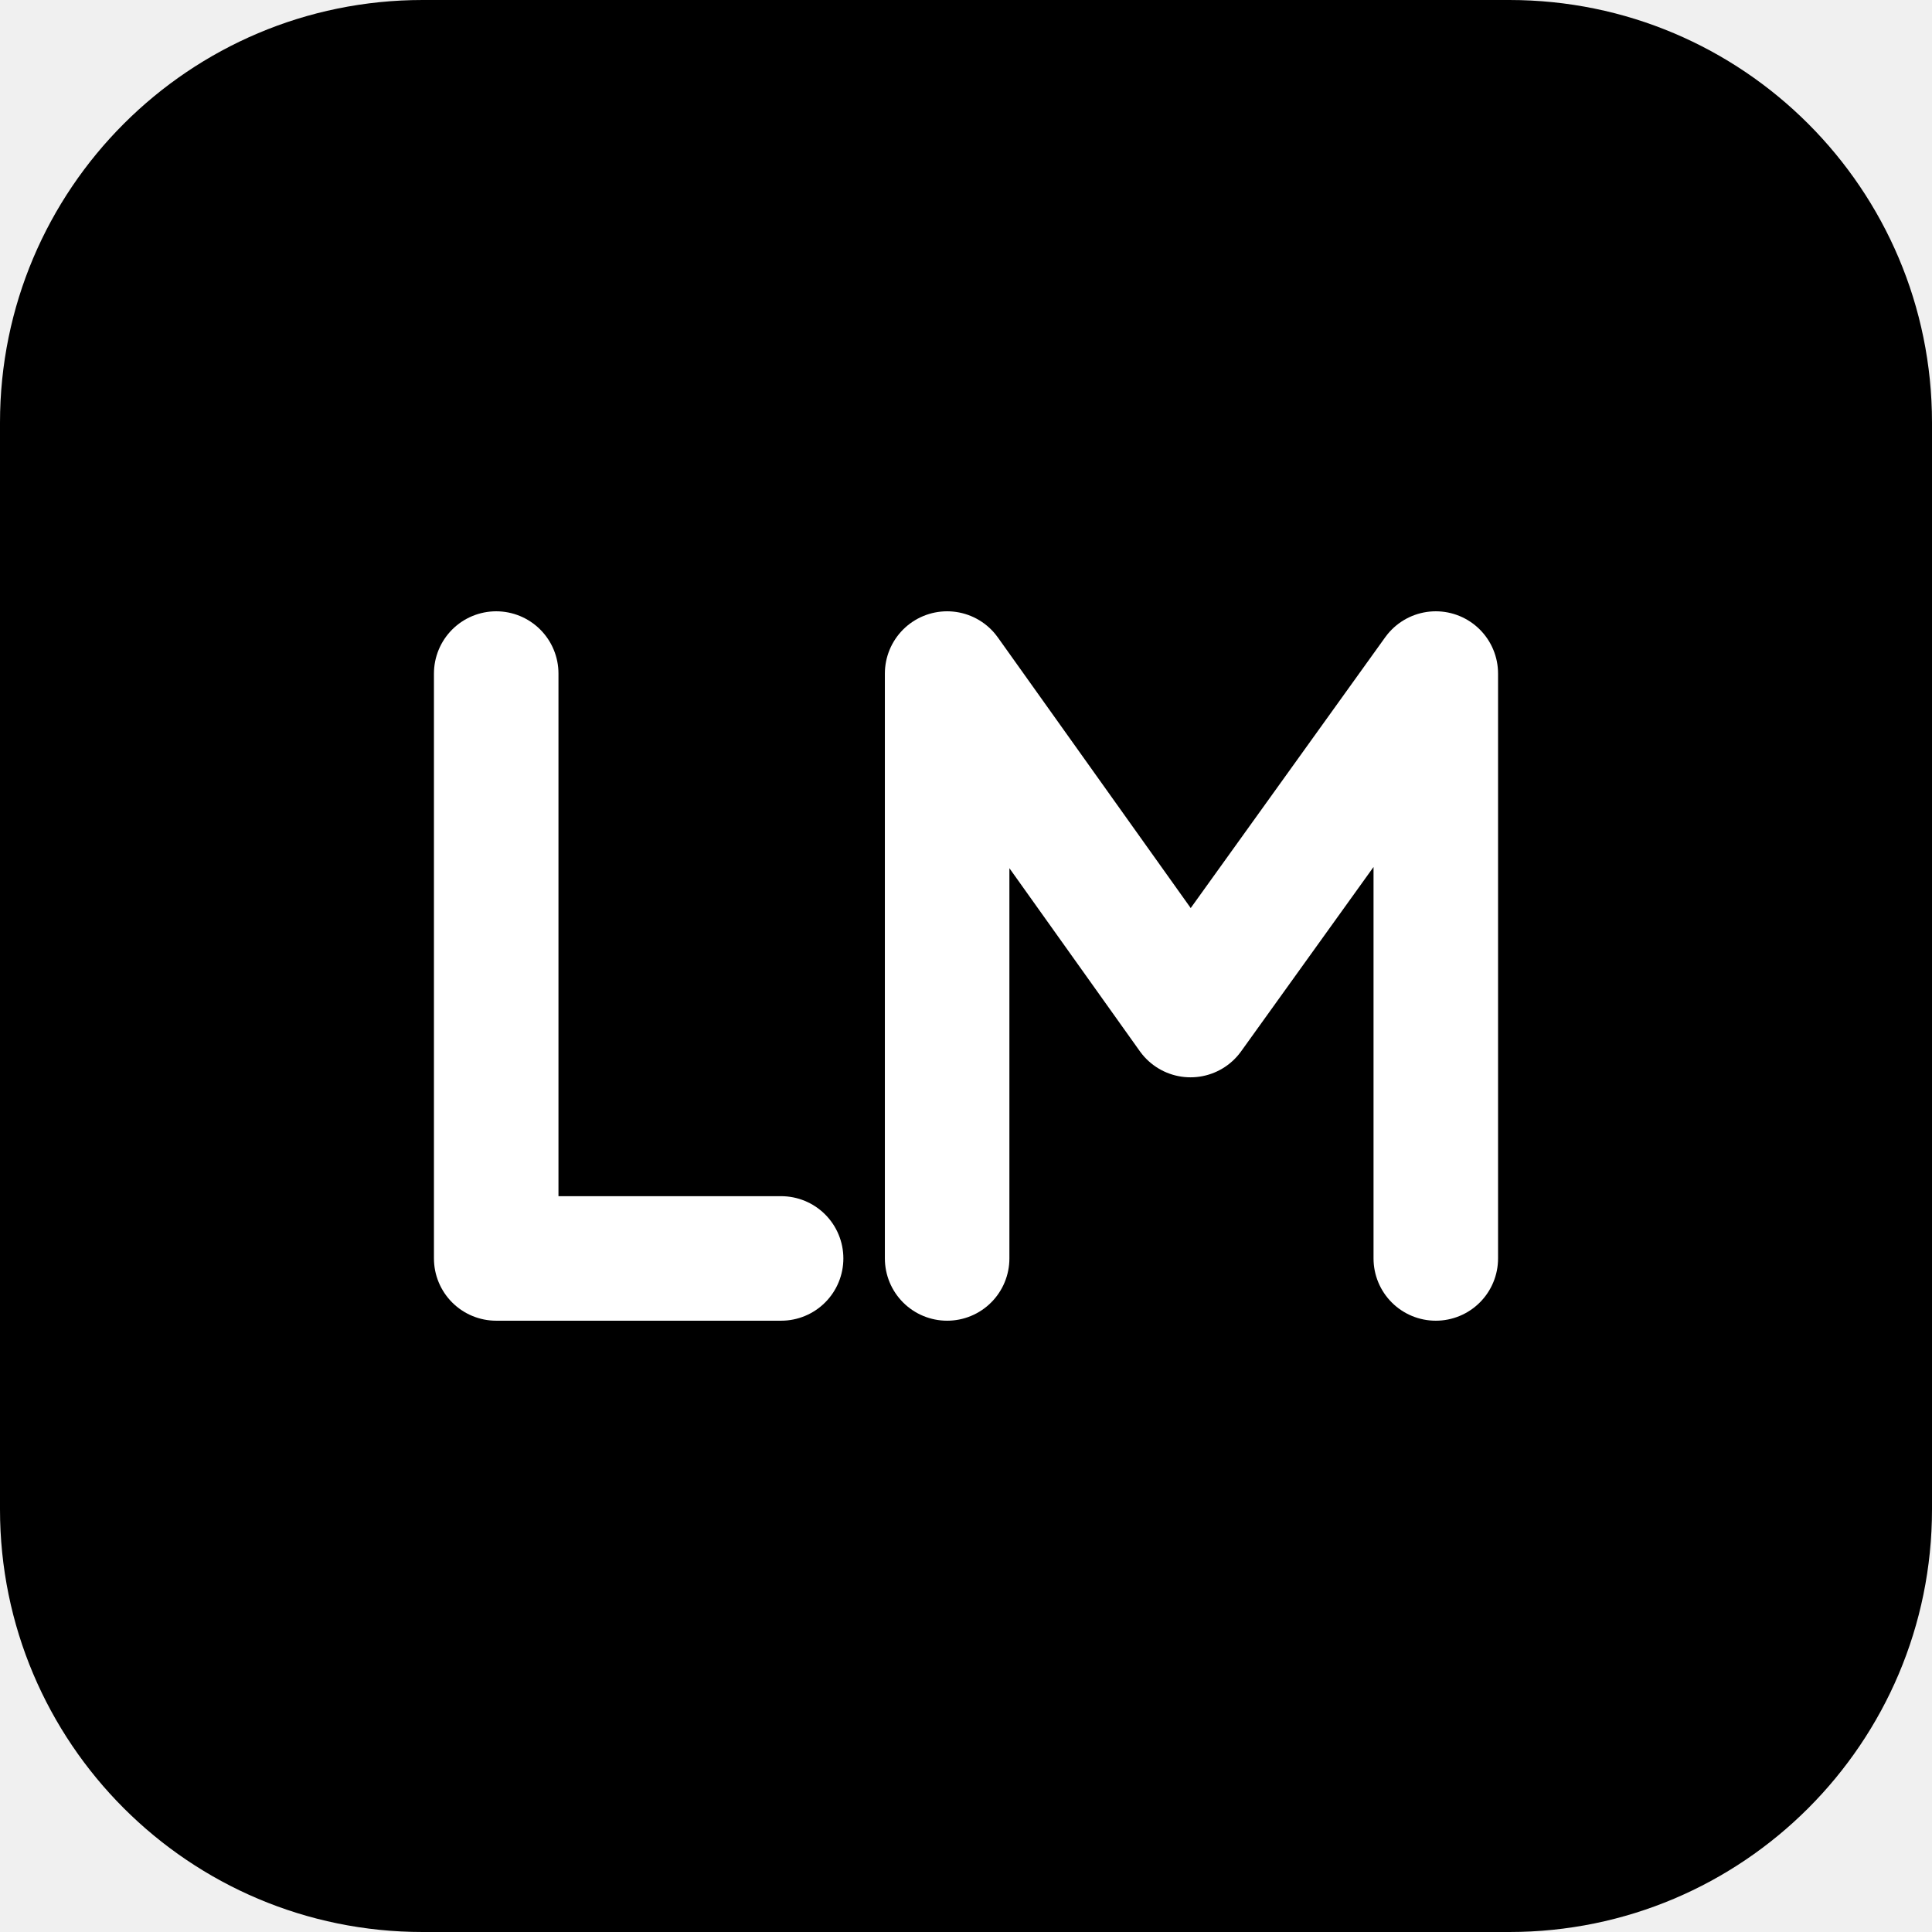
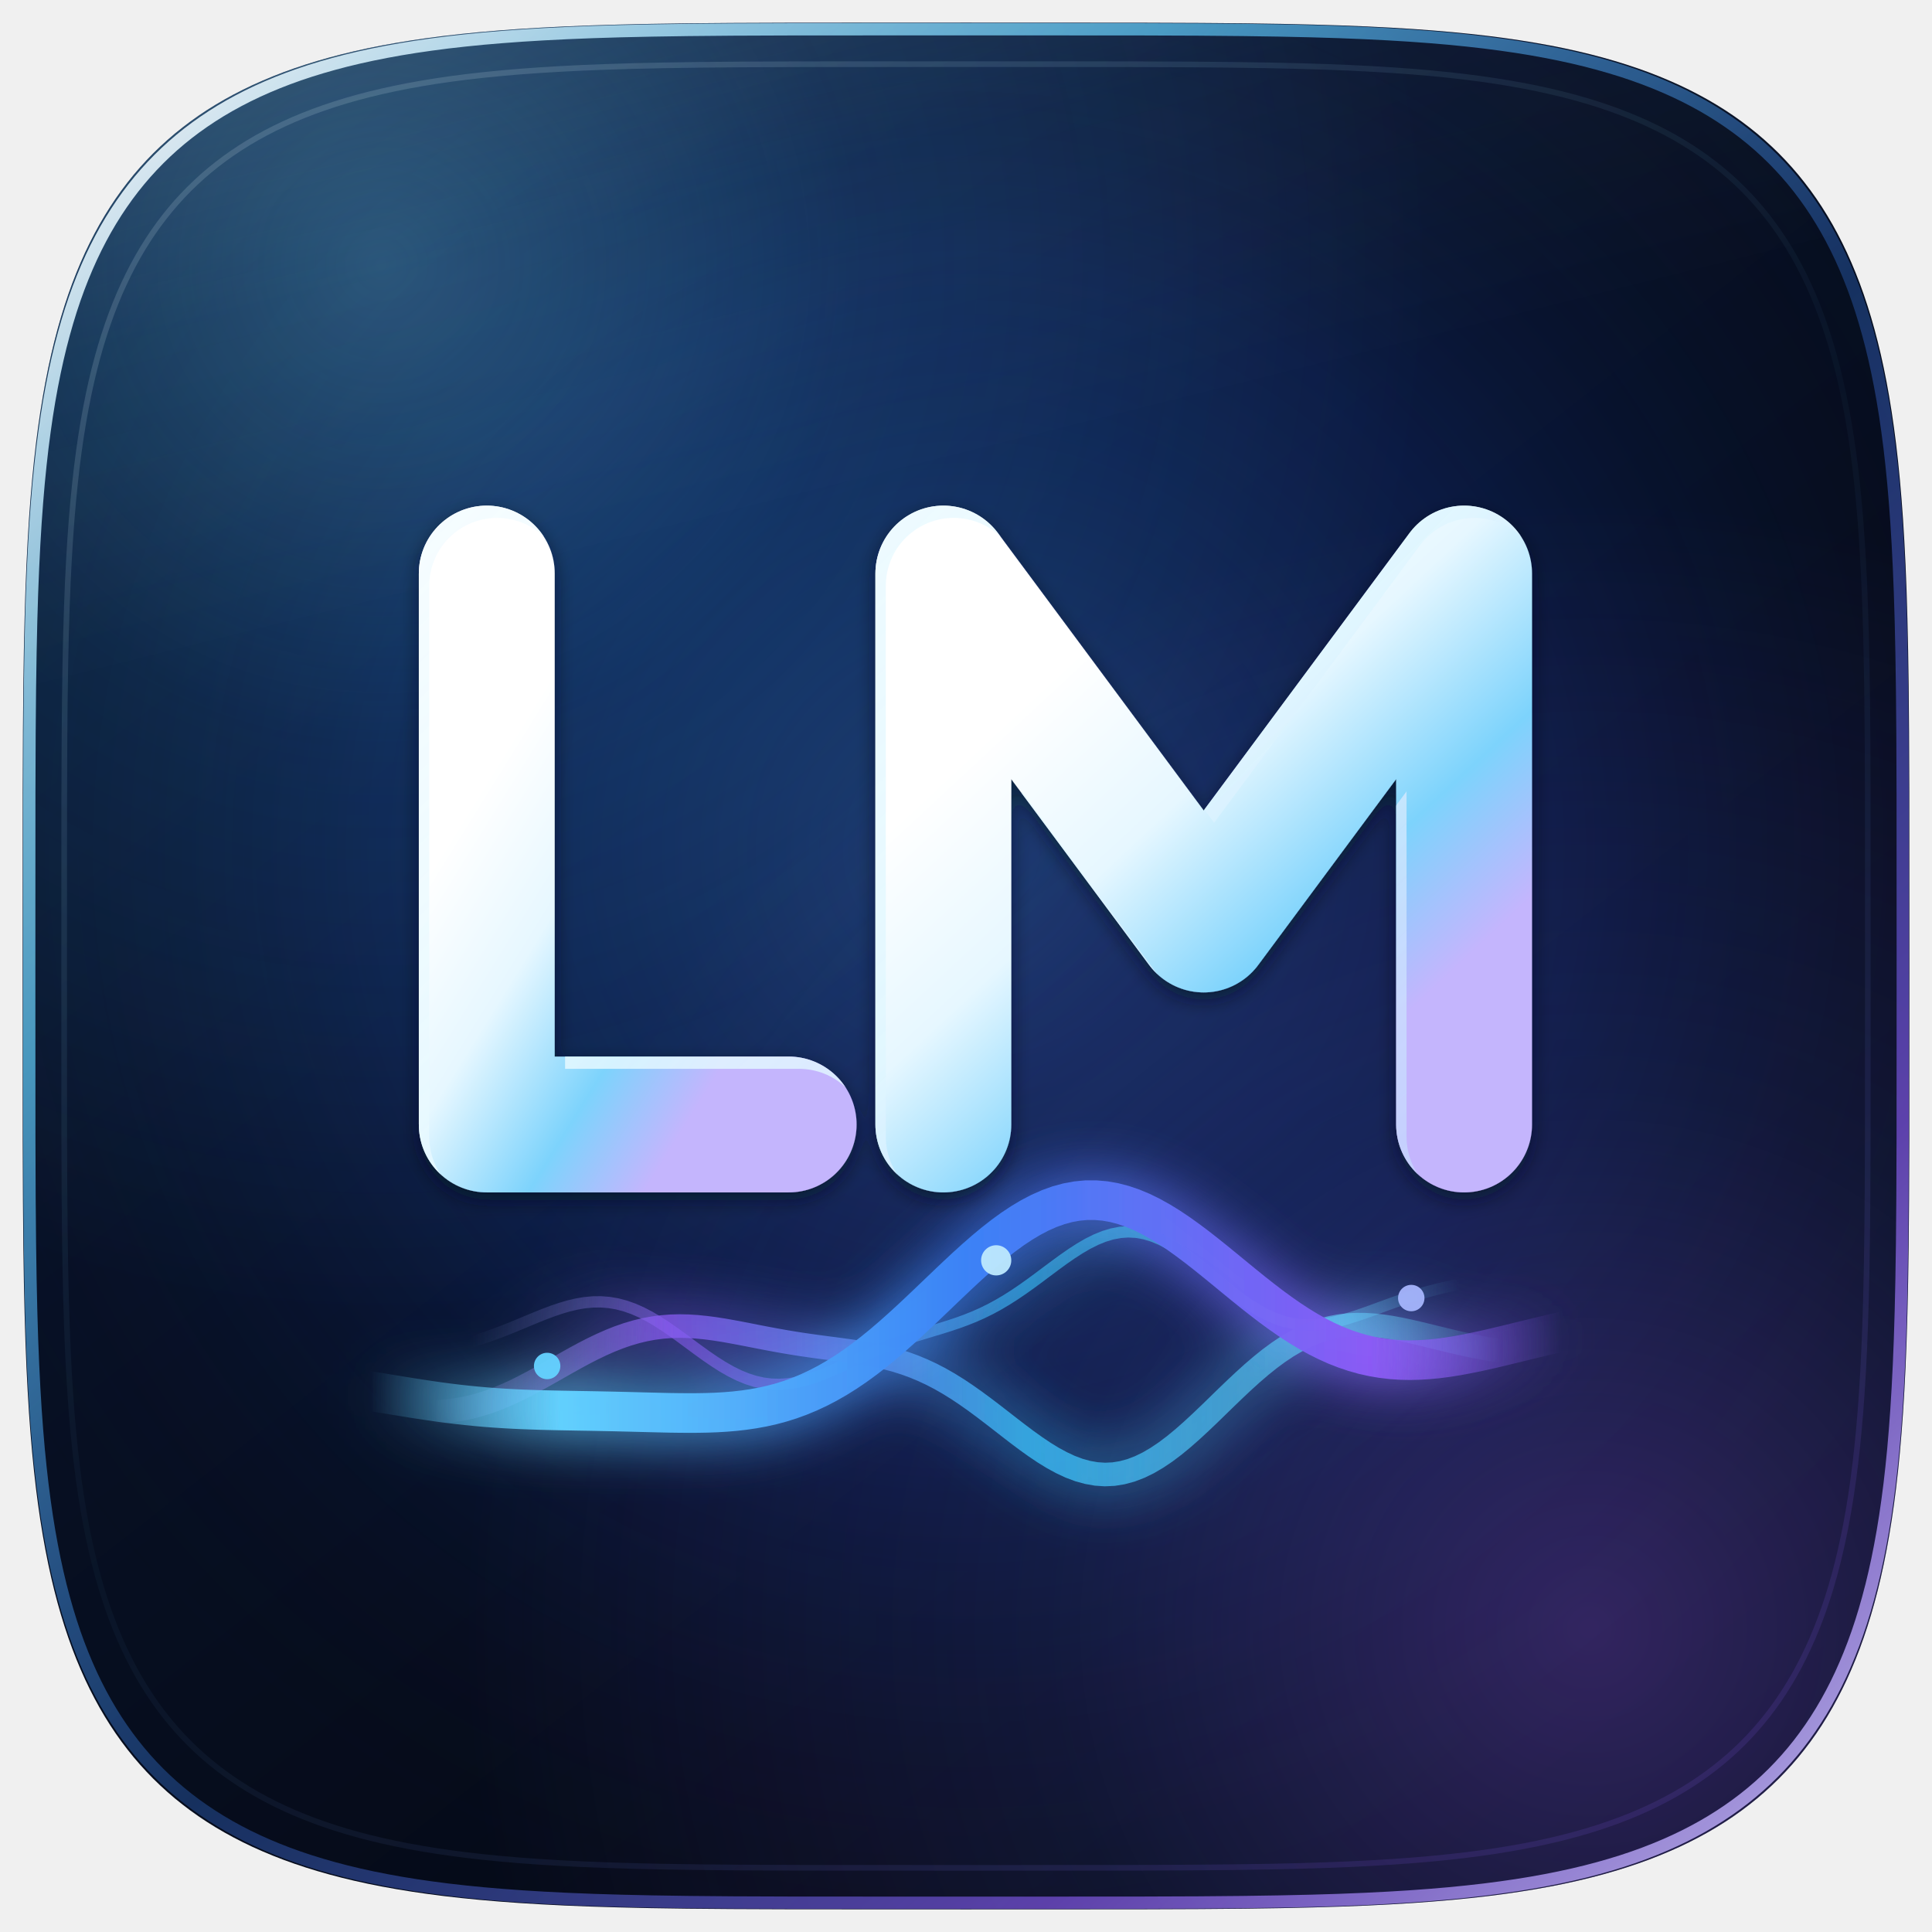
<svg xmlns="http://www.w3.org/2000/svg" width="1024" height="1024" viewBox="0 0 1024 1024">
-   <rect width="1024" height="1024" rx="224" fill="#000000" />
-   <g fill="none" stroke="#FFFFFF" stroke-width="66" stroke-linecap="round" stroke-linejoin="round">
-     <path d="M263 357v310h151" />
-     <path d="M502 667V357l129 181 130-181v310" />
+   <defs>
+     <clipPath id="squircleClip">
+       <path d="M1012.00 512.00 L1011.96 604.21 L1011.83 636.23 L1011.63 659.87 L1011.34 679.32 L1010.96 696.13 L1010.51 711.09 L1009.97 724.66 L1009.34 737.14 L1008.64 748.72 L1007.84 759.57 L1006.97 769.78 L1006.01 779.44 L1004.97 788.61 L1003.84 797.36 L1002.62 805.72 L1001.32 813.72 L999.94 821.41 L998.47 828.80 L996.91 835.92 L995.26 842.79 L993.53 849.41 L991.70 855.82 L989.79 862.01 L987.79 868.01 L985.70 873.82 L983.51 879.45 L981.23 884.90 L978.87 890.20 L976.40 895.33 L973.84 900.31 L971.19 905.15 L968.44 909.84 L965.59 914.40 L962.64 918.82 L959.59 923.11 L956.43 927.28 L953.18 931.33 L949.81 935.25 L946.34 939.06 L942.76 942.76 L939.06 946.34 L935.25 949.81 L931.33 953.18 L927.28 956.43 L923.11 959.59 L918.82 962.64 L914.40 965.59 L909.84 968.44 L905.15 971.19 L900.31 973.84 L895.33 976.40 L890.20 978.87 L884.90 981.23 L879.45 983.51 L873.82 985.70 L868.01 987.79 L862.01 989.79 L855.82 991.70 L849.41 993.53 L842.79 995.26 L835.92 996.91 L828.80 998.47 L821.41 999.94 L813.72 1001.32 L805.72 1002.62 L797.36 1003.84 L788.61 1004.97 L779.44 1006.01 L769.78 1006.97 L759.57 1007.84 L748.72 1008.64 L737.14 1009.34 L724.66 1009.97 L711.09 1010.51 L696.13 1010.96 L679.32 1011.34 L659.87 1011.63 L636.23 1011.83 L604.21 1011.96 L512.00 1012.00 L419.79 1011.96 L387.77 1011.83 L364.13 1011.63 L344.68 1011.34 L327.87 1010.96 L312.91 1010.51 L299.34 1009.97 L286.86 1009.34 L275.28 1008.64 L264.43 1007.84 L254.22 1006.97 L244.56 1006.01 L235.39 1004.97 L226.64 1003.84 L218.28 1002.62 L210.28 1001.32 L202.59 999.94 L195.20 998.47 L188.08 996.91 L181.21 995.26 L174.59 993.53 L168.18 991.70 L161.99 989.79 L155.99 987.79 L150.18 985.70 L144.55 983.51 L139.10 981.23 L133.80 978.87 L128.67 976.40 L123.69 973.84 L118.85 971.19 L114.16 968.44 L109.60 965.59 L105.18 962.64 L100.89 959.59 L96.72 956.43 L92.67 953.18 L88.75 949.81 L84.94 946.34 L81.24 942.76 L77.66 939.06 L74.19 935.25 L70.82 931.33 L67.57 927.28 L64.41 923.11 L61.36 918.82 L58.41 914.40 L55.56 909.84 L52.81 905.15 L50.16 900.31 L47.60 895.33 L45.13 890.20 L42.77 884.90 L40.49 879.45 L38.30 873.82 L36.21 868.01 L34.21 862.01 L32.30 855.82 L30.47 849.41 L28.74 842.79 L27.09 835.92 L25.53 828.80 L24.06 821.41 L22.68 813.72 L21.38 805.72 L20.16 797.36 L19.03 788.61 L17.99 779.44 L17.03 769.78 L16.16 759.57 L15.36 748.72 L14.66 737.14 L14.03 724.66 L13.49 711.09 L13.04 696.13 L12.66 679.32 L12.37 659.87 L12.17 636.23 L12.04 604.21 L12.00 512.00 L12.04 419.79 L12.17 387.77 L12.37 364.13 L12.66 344.68 L13.04 327.87 L13.49 312.91 L14.03 299.34 L14.66 286.86 L15.36 275.28 L16.16 264.43 L17.03 254.22 L17.99 244.56 L19.03 235.39 L20.16 226.64 L21.38 218.28 L22.68 210.28 L24.06 202.59 L25.53 195.20 L27.09 188.08 L28.74 181.21 L30.47 174.59 L32.30 168.18 L34.21 161.99 L36.21 155.99 L38.30 150.18 L40.49 144.55 L42.77 139.10 L45.13 133.80 L47.60 128.67 L50.16 123.69 L52.81 118.85 L55.56 114.16 L58.41 109.60 L61.36 105.18 L64.41 100.89 L67.57 96.72 L70.82 92.67 L74.19 88.75 L77.66 84.94 L81.24 81.24 L84.94 77.66 L88.75 74.19 L92.67 70.82 L96.72 67.57 L100.89 64.41 L105.18 61.36 L109.60 58.41 L114.16 55.56 L118.85 52.81 L123.69 50.16 L128.67 47.60 L133.80 45.13 L139.10 42.77 L144.55 40.49 L150.18 38.30 L155.99 36.21 L161.99 34.21 L168.18 32.30 L174.59 30.47 L181.21 28.74 L188.08 27.09 L195.20 25.53 L202.59 24.06 L210.28 22.68 L218.28 21.38 L226.64 20.16 L235.39 19.03 L244.56 17.99 L254.22 17.03 L264.43 16.16 L275.28 15.36 L286.86 14.66 L299.34 14.03 L312.91 13.49 L327.87 13.04 L344.68 12.66 L364.13 12.37 L387.77 12.17 L419.79 12.04 L512.00 12.00 L604.21 12.04 L636.23 12.17 L659.87 12.37 L679.32 12.66 L696.13 13.04 L711.09 13.49 L724.66 14.03 L737.14 14.66 L748.72 15.36 L759.57 16.16 L769.78 17.03 L779.44 17.99 L788.61 19.03 L797.36 20.16 L805.72 21.38 L813.72 22.68 L821.41 24.06 L828.80 25.53 L835.92 27.09 L842.79 28.74 L849.41 30.47 L855.82 32.30 L862.01 34.21 L868.01 36.21 L873.82 38.30 L879.45 40.49 L884.90 42.77 L890.20 45.13 L895.33 47.60 L900.31 50.16 L905.15 52.81 L909.84 55.56 L914.40 58.41 L918.82 61.36 L923.11 64.41 L927.28 67.57 L931.33 70.82 L935.25 74.19 L939.06 77.66 L942.76 81.24 L946.34 84.94 L949.81 88.75 L953.18 92.67 L956.43 96.72 L959.59 100.89 L962.64 105.18 L965.59 109.60 L968.44 114.16 L971.19 118.85 L973.84 123.69 L976.40 128.67 L978.87 133.80 L981.23 139.10 L983.51 144.55 L985.70 150.18 L987.79 155.99 L989.79 161.99 L991.70 168.18 L993.53 174.59 L995.26 181.21 L996.91 188.08 L998.47 195.20 L999.94 202.59 L1001.32 210.28 L1002.62 218.28 L1003.84 226.64 L1004.97 235.39 L1006.01 244.56 L1006.97 254.22 L1007.84 264.43 L1008.64 275.28 L1009.34 286.86 L1009.97 299.34 L1010.51 312.91 L1010.96 327.87 L1011.34 344.68 L1011.63 364.13 L1011.83 387.77 L1011.96 419.79 Z" />
+     </clipPath>
+     <linearGradient id="obsidianBase" x1="0.14" y1="0.04" x2="0.86" y2="0.96">
+       <stop offset="0%" stop-color="#0B1936" />
+       <stop offset="38%" stop-color="#071024" />
+       <stop offset="74%" stop-color="#050A17" />
+       <stop offset="100%" stop-color="#03060E" />
+     </linearGradient>
+     <radialGradient id="sapphireCore" cx="0.50" cy="0.44" r="0.58">
+       <stop offset="0%" stop-color="#3B82F6" stop-opacity="0.34" />
+       <stop offset="52%" stop-color="#1D4ED8" stop-opacity="0.18" />
+       <stop offset="100%" stop-color="#040812" stop-opacity="0" />
+     </radialGradient>
+     <radialGradient id="cyanCaustic" cx="0.20" cy="0.14" r="0.54">
+       <stop offset="0%" stop-color="#64D2FF" stop-opacity="0.30" />
+       <stop offset="46%" stop-color="#38BDF8" stop-opacity="0.10" />
+       <stop offset="100%" stop-color="#64D2FF" stop-opacity="0" />
+     </radialGradient>
+     <radialGradient id="irisCaustic" cx="0.82" cy="0.84" r="0.58">
+       <stop offset="0%" stop-color="#8B5CF6" stop-opacity="0.34" />
+       <stop offset="48%" stop-color="#6366F1" stop-opacity="0.13" />
+       <stop offset="100%" stop-color="#8B5CF6" stop-opacity="0" />
+     </radialGradient>
+     <linearGradient id="domeSheen" x1="0.28" y1="0" x2="0.54" y2="0.50">
+       <stop offset="0%" stop-color="#E0F7FF" stop-opacity="0.13" />
+       <stop offset="46%" stop-color="#93C5FD" stop-opacity="0.04" />
+       <stop offset="100%" stop-color="#FFFFFF" stop-opacity="0" />
+     </linearGradient>
+     <linearGradient id="rimLight" x1="0.08" y1="0.04" x2="0.92" y2="0.96">
+       <stop offset="0%" stop-color="#F0FAFF" stop-opacity="0.90" />
+       <stop offset="26%" stop-color="#64D2FF" stop-opacity="0.68" />
+       <stop offset="54%" stop-color="#3B82F6" stop-opacity="0.30" />
+       <stop offset="82%" stop-color="#8B5CF6" stop-opacity="0.62" />
+       <stop offset="100%" stop-color="#C4B5FD" stop-opacity="0.82" />
+     </linearGradient>
+     <linearGradient id="innerBevel" x1="0.2" y1="0.05" x2="0.8" y2="0.95">
+       <stop offset="0%" stop-color="#E0F7FF" stop-opacity="0.15" />
+       <stop offset="50%" stop-color="#64D2FF" stop-opacity="0.03" />
+       <stop offset="100%" stop-color="#8B5CF6" stop-opacity="0.14" />
+     </linearGradient>
+     <linearGradient id="waveGradMain" x1="0.10" y1="0.5" x2="0.90" y2="0.5">
+       <stop offset="0%" stop-color="#64D2FF" stop-opacity="0" />
+       <stop offset="16%" stop-color="#64D2FF" stop-opacity="0.98" />
+       <stop offset="50%" stop-color="#3B82F6" stop-opacity="1" />
+       <stop offset="84%" stop-color="#8B5CF6" stop-opacity="0.98" />
+       <stop offset="100%" stop-color="#8B5CF6" stop-opacity="0" />
+     </linearGradient>
+     <linearGradient id="waveGradSec" x1="0.12" y1="0.5" x2="0.88" y2="0.5">
+       <stop offset="0%" stop-color="#A5B4FC" stop-opacity="0" />
+       <stop offset="22%" stop-color="#8B5CF6" stop-opacity="0.78" />
+       <stop offset="56%" stop-color="#38BDF8" stop-opacity="0.86" />
+       <stop offset="86%" stop-color="#64D2FF" stop-opacity="0.62" />
+       <stop offset="100%" stop-color="#64D2FF" stop-opacity="0" />
+     </linearGradient>
+     <linearGradient id="monogramBody" x1="0.22" y1="0.18" x2="0.82" y2="0.86">
+       <stop offset="0%" stop-color="#FFFFFF" />
+       <stop offset="36%" stop-color="#E6F7FF" />
+       <stop offset="72%" stop-color="#7DD3FC" />
+       <stop offset="100%" stop-color="#C4B5FD" />
+     </linearGradient>
+     <linearGradient id="monogramRimGrad" x1="0.12" y1="0.12" x2="0.85" y2="0.85">
+       <stop offset="0%" stop-color="#FFFFFF" stop-opacity="0.98" />
+       <stop offset="52%" stop-color="#E0F7FF" stop-opacity="0.82" />
+       <stop offset="100%" stop-color="#A5B4FC" stop-opacity="0.72" />
+     </linearGradient>
+     <mask id="monogramRimMask">
+       <rect width="1024" height="1024" fill="black" />
+       <g fill="none" stroke="white" stroke-width="72" stroke-linecap="round" stroke-linejoin="round">
+         <path d="M 258 304 L 258 596 L 418 596" />
+         <path d="M 500 596 L 500 304 L 638 490 L 776 304 L 776 596" />
+       </g>
+       <g fill="none" stroke="black" stroke-width="72" stroke-linecap="round" stroke-linejoin="round" transform="translate(5.5, 6.5)">
+         <path d="M 258 304 L 258 596 L 418 596" />
+         <path d="M 500 596 L 500 304 L 638 490 L 776 304 L 776 596" />
+       </g>
+     </mask>
+     <filter id="waveGlow" x="-20%" y="-45%" width="140%" height="190%">
+       <feGaussianBlur stdDeviation="16" result="blur" />
+       <feMerge>
+         <feMergeNode in="blur" />
+         <feMergeNode in="SourceGraphic" />
+       </feMerge>
+     </filter>
+     <filter id="monogramShadow" x="-20%" y="-20%" width="140%" height="150%">
+       <feDropShadow dx="0" dy="20" stdDeviation="18" flood-color="#02050D" flood-opacity="0.78" />
+       <feDropShadow dx="0" dy="4" stdDeviation="5" flood-color="#040B1A" flood-opacity="0.58" />
+     </filter>
+   </defs>
+   <g clip-path="url(#squircleClip)">
+     <rect width="1024" height="1024" fill="url(#obsidianBase)" />
+     <rect width="1024" height="1024" fill="url(#sapphireCore)" />
+     <rect width="1024" height="1024" fill="url(#cyanCaustic)" />
+     <rect width="1024" height="1024" fill="url(#irisCaustic)" />
+     <path d="M -20 -20 L 1044 -20 L 1044 422 Q 512 542 -20 464 Z" fill="url(#domeSheen)" />
+     <path d="M990.00 512.00 L989.96 600.15 L989.84 630.76 L989.64 653.37 L989.37 671.96 L989.01 688.03 L988.57 702.33 L988.06 715.30 L987.46 727.23 L986.78 738.31 L986.03 748.68 L985.19 758.44 L984.27 767.67 L983.28 776.44 L982.20 784.80 L981.04 792.79 L979.79 800.45 L978.47 807.80 L977.06 814.86 L975.57 821.67 L974.00 828.23 L972.34 834.57 L970.60 840.69 L968.77 846.61 L966.85 852.35 L964.85 857.90 L962.76 863.28 L960.59 868.50 L958.32 873.55 L955.97 878.46 L953.52 883.23 L950.99 887.85 L948.35 892.34 L945.63 896.69 L942.81 900.92 L939.89 905.03 L936.88 909.01 L933.76 912.88 L930.55 916.63 L927.23 920.27 L923.80 923.80 L920.27 927.23 L916.63 930.55 L912.88 933.76 L909.01 936.88 L905.03 939.89 L900.92 942.81 L896.69 945.63 L892.34 948.35 L887.85 950.99 L883.23 953.52 L878.46 955.97 L873.55 958.32 L868.50 960.59 L863.28 962.76 L857.90 964.85 L852.35 966.85 L846.61 968.77 L840.69 970.60 L834.57 972.34 L828.23 974.00 L821.67 975.57 L814.86 977.06 L807.80 978.47 L800.45 979.79 L792.79 981.04 L784.80 982.20 L776.44 983.28 L767.67 984.27 L758.44 985.19 L748.68 986.03 L738.31 986.78 L727.23 987.46 L715.30 988.06 L702.33 988.57 L688.03 989.01 L671.96 989.37 L653.37 989.64 L630.76 989.84 L600.15 989.96 L512.00 990.00 L423.85 989.96 L393.24 989.84 L370.63 989.64 L352.04 989.37 L335.97 989.01 L321.67 988.57 L308.70 988.06 L296.77 987.46 L285.69 986.78 L275.32 986.03 L265.56 985.19 L256.33 984.27 L247.56 983.28 L239.20 982.20 L231.21 981.04 L223.55 979.79 L216.20 978.47 L209.14 977.06 L202.33 975.57 L195.77 974.00 L189.43 972.34 L183.31 970.60 L177.39 968.77 L171.65 966.85 L166.10 964.85 L160.72 962.76 L155.50 960.59 L150.45 958.32 L145.54 955.97 L140.77 953.52 L136.15 950.99 L131.66 948.35 L127.31 945.63 L123.08 942.81 L118.97 939.89 L114.99 936.88 L111.12 933.76 L107.37 930.55 L103.73 927.23 L100.20 923.80 L96.77 920.27 L93.45 916.63 L90.24 912.88 L87.12 909.01 L84.11 905.03 L81.19 900.92 L78.37 896.69 L75.65 892.34 L73.01 887.85 L70.48 883.23 L68.03 878.46 L65.68 873.55 L63.41 868.50 L61.24 863.28 L59.15 857.90 L57.15 852.35 L55.23 846.61 L53.40 840.69 L51.66 834.57 L50.00 828.23 L48.43 821.67 L46.94 814.86 L45.53 807.80 L44.21 800.45 L42.96 792.79 L41.80 784.80 L40.72 776.44 L39.73 767.67 L38.81 758.44 L37.97 748.68 L37.22 738.31 L36.54 727.23 L35.94 715.30 L35.43 702.33 L34.99 688.03 L34.63 671.96 L34.36 653.37 L34.16 630.76 L34.04 600.15 L34.00 512.00 L34.04 423.85 L34.16 393.24 L34.36 370.63 L34.63 352.04 L34.99 335.97 L35.43 321.67 L35.94 308.70 L36.54 296.77 L37.22 285.69 L37.97 275.32 L38.81 265.56 L39.73 256.33 L40.72 247.56 L41.80 239.20 L42.96 231.21 L44.21 223.55 L45.53 216.20 L46.94 209.14 L48.43 202.33 L50.00 195.77 L51.66 189.43 L53.40 183.31 L55.23 177.39 L57.15 171.65 L59.15 166.10 L61.24 160.72 L63.41 155.50 L65.68 150.45 L68.03 145.54 L70.48 140.77 L73.01 136.15 L75.65 131.66 L78.37 127.31 L81.19 123.08 L84.11 118.97 L87.12 114.99 L90.24 111.12 L93.45 107.37 L96.77 103.73 L100.20 100.20 L103.73 96.77 L107.37 93.45 L111.12 90.24 L114.99 87.12 L118.97 84.11 L123.08 81.19 L127.31 78.37 L131.66 75.65 L136.15 73.01 L140.77 70.48 L145.54 68.03 L150.45 65.68 L155.50 63.41 L160.72 61.24 L166.10 59.15 L171.65 57.15 L177.39 55.23 L183.31 53.40 L189.43 51.66 L195.77 50.00 L202.33 48.43 L209.14 46.94 L216.20 45.53 L223.55 44.21 L231.21 42.96 L239.20 41.80 L247.56 40.72 L256.33 39.73 L265.56 38.81 L275.32 37.97 L285.69 37.22 L296.77 36.54 L308.70 35.94 L321.67 35.43 L335.97 34.99 L352.04 34.63 L370.63 34.36 L393.24 34.16 L423.85 34.04 L512.00 34.00 L600.15 34.04 L630.76 34.16 L653.37 34.36 L671.96 34.63 L688.03 34.99 L702.33 35.43 L715.30 35.94 L727.23 36.54 L738.31 37.22 L748.68 37.97 L758.44 38.81 L767.67 39.73 L776.44 40.72 L784.80 41.80 L792.79 42.96 L800.45 44.21 L807.80 45.53 L814.86 46.94 L821.67 48.43 L828.23 50.00 L834.57 51.66 L840.69 53.40 L846.61 55.23 L852.35 57.15 L857.90 59.15 L863.28 61.24 L868.50 63.41 L873.55 65.68 L878.46 68.03 L883.23 70.48 L887.85 73.01 L892.34 75.65 L896.69 78.37 L900.92 81.19 L905.03 84.11 L909.01 87.12 L912.88 90.24 L916.63 93.45 L920.27 96.77 L923.80 100.20 L927.23 103.73 L930.55 107.37 L933.76 111.12 L936.88 114.99 L939.89 118.97 L942.81 123.08 L945.63 127.31 L948.35 131.66 L950.99 136.15 L953.52 140.77 L955.97 145.54 L958.32 150.45 L960.59 155.50 L962.76 160.72 L964.85 166.10 L966.85 171.65 L968.77 177.39 L970.60 183.31 L972.34 189.43 L974.00 195.77 L975.57 202.33 L977.06 209.14 L978.47 216.20 L979.79 223.55 L981.04 231.21 L982.20 239.20 L983.28 247.56 L984.27 256.33 L985.19 265.56 L986.03 275.32 L986.78 285.69 L987.46 296.77 L988.06 308.70 L988.57 321.67 L989.01 335.97 L989.37 352.04 L989.64 370.63 L989.84 393.24 L989.96 423.85 Z" fill="none" stroke="url(#innerBevel)" stroke-width="3" />
  </g>
+   <path d="M1008.50 512.00 L1008.46 603.56 L1008.34 635.36 L1008.13 658.84 L1007.84 678.15 L1007.47 694.84 L1007.02 709.69 L1006.48 723.17 L1005.86 735.56 L1005.16 747.07 L1004.37 757.84 L1003.51 767.97 L1002.55 777.57 L1001.52 786.68 L1000.39 795.36 L999.19 803.66 L997.90 811.61 L996.52 819.24 L995.06 826.58 L993.51 833.65 L991.88 840.47 L990.15 847.05 L988.34 853.41 L986.45 859.56 L984.46 865.52 L982.38 871.29 L980.21 876.87 L977.95 882.29 L975.60 887.55 L973.15 892.65 L970.61 897.59 L967.98 902.39 L965.24 907.06 L962.41 911.58 L959.48 915.97 L956.45 920.24 L953.32 924.38 L950.09 928.39 L946.75 932.29 L943.30 936.07 L939.74 939.74 L936.07 943.30 L932.29 946.75 L928.39 950.09 L924.38 953.32 L920.24 956.45 L915.97 959.48 L911.58 962.41 L907.06 965.24 L902.39 967.98 L897.59 970.61 L892.65 973.15 L887.55 975.60 L882.29 977.95 L876.87 980.21 L871.29 982.38 L865.52 984.46 L859.56 986.45 L853.41 988.34 L847.05 990.15 L840.47 991.88 L833.65 993.51 L826.58 995.06 L819.24 996.52 L811.61 997.90 L803.66 999.19 L795.36 1000.39 L786.68 1001.52 L777.57 1002.55 L767.97 1003.51 L757.84 1004.37 L747.07 1005.16 L735.56 1005.86 L723.17 1006.48 L709.69 1007.02 L694.84 1007.47 L678.15 1007.84 L658.84 1008.13 L635.36 1008.34 L603.56 1008.46 L512.00 1008.50 L420.44 1008.46 L388.64 1008.34 L365.16 1008.13 L345.85 1007.84 L329.16 1007.47 L314.31 1007.02 L300.83 1006.48 L288.44 1005.86 L276.93 1005.16 L266.16 1004.37 L256.03 1003.51 L246.43 1002.55 L237.32 1001.52 L228.64 1000.39 L220.34 999.19 L212.39 997.90 L204.76 996.52 L197.42 995.06 L190.35 993.51 L183.53 991.88 L176.95 990.15 L170.59 988.34 L164.44 986.45 L158.48 984.46 L152.71 982.38 L147.13 980.21 L141.71 977.95 L136.45 975.60 L131.35 973.15 L126.41 970.61 L121.61 967.98 L116.94 965.24 L112.42 962.41 L108.03 959.48 L103.76 956.45 L99.62 953.32 L95.61 950.09 L91.71 946.75 L87.93 943.30 L84.26 939.74 L80.70 936.07 L77.25 932.29 L73.91 928.39 L70.68 924.38 L67.55 920.24 L64.52 915.97 L61.59 911.58 L58.76 907.06 L56.02 902.39 L53.39 897.59 L50.85 892.65 L48.40 887.55 L46.05 882.29 L43.79 876.87 L41.62 871.29 L39.54 865.52 L37.55 859.56 L35.66 853.41 L33.85 847.05 L32.12 840.47 L30.49 833.65 L28.94 826.58 L27.48 819.24 L26.10 811.61 L24.81 803.66 L23.61 795.36 L22.48 786.68 L21.45 777.57 L20.49 767.97 L19.63 757.84 L18.84 747.07 L18.14 735.56 L17.52 723.17 L16.98 709.69 L16.53 694.84 L16.16 678.15 L15.87 658.84 L15.66 635.36 L15.54 603.56 L15.50 512.00 L15.54 420.44 L15.66 388.64 L15.87 365.16 L16.16 345.85 L16.53 329.16 L16.98 314.31 L17.52 300.83 L18.14 288.44 L18.84 276.93 L19.63 266.16 L20.49 256.03 L21.45 246.43 L22.48 237.32 L23.61 228.64 L24.81 220.34 L26.10 212.39 L27.48 204.76 L28.94 197.42 L30.49 190.35 L32.12 183.53 L33.85 176.95 L35.66 170.59 L37.55 164.44 L39.54 158.48 L41.62 152.71 L43.79 147.13 L46.05 141.71 L48.40 136.45 L50.85 131.35 L53.39 126.41 L56.02 121.61 L58.76 116.94 L61.59 112.42 L64.52 108.03 L67.55 103.76 L70.68 99.62 L73.91 95.61 L77.25 91.71 L80.70 87.93 L84.26 84.26 L87.93 80.70 L91.71 77.25 L95.61 73.91 L99.62 70.68 L103.76 67.55 L108.03 64.52 L112.42 61.59 L116.94 58.76 L121.61 56.02 L126.41 53.39 L131.35 50.85 L136.45 48.40 L141.71 46.05 L147.13 43.79 L152.71 41.62 L158.48 39.54 L164.44 37.55 L170.59 35.66 L176.95 33.85 L183.53 32.12 L190.35 30.49 L197.42 28.94 L204.76 27.48 L212.39 26.10 L220.34 24.81 L228.64 23.61 L237.32 22.48 L246.43 21.45 L256.03 20.49 L266.16 19.63 L276.93 18.84 L288.44 18.14 L300.83 17.52 L314.31 16.98 L329.16 16.53 L345.85 16.16 L365.16 15.87 L388.64 15.66 L420.44 15.54 L512.00 15.50 L603.56 15.54 L635.36 15.66 L658.84 15.87 L678.15 16.16 L694.84 16.53 L709.69 16.98 L723.17 17.52 L735.56 18.14 L747.07 18.84 L757.84 19.63 L767.97 20.49 L777.57 21.45 L786.68 22.48 L795.36 23.61 L803.66 24.81 L811.61 26.10 L819.24 27.48 L826.58 28.94 L833.65 30.49 L840.47 32.12 L847.05 33.85 L853.41 35.66 L859.56 37.55 L865.52 39.54 L871.29 41.62 L876.87 43.79 L882.29 46.05 L887.55 48.40 L892.65 50.85 L897.59 53.39 L902.39 56.02 L907.06 58.76 L911.58 61.59 L915.97 64.52 L920.24 67.55 L924.38 70.68 L928.39 73.91 L932.29 77.25 L936.07 80.70 L939.74 84.26 L943.30 87.93 L946.75 91.71 L950.09 95.61 L953.32 99.62 L956.45 103.76 L959.48 108.03 L962.41 112.42 L965.24 116.94 L967.98 121.61 L970.61 126.41 L973.15 131.35 L975.60 136.45 L977.95 141.71 L980.21 147.13 L982.38 152.71 L984.46 158.48 L986.45 164.44 L988.34 170.59 L990.15 176.95 L991.88 183.53 L993.51 190.35 L995.06 197.42 L996.52 204.76 L997.90 212.39 L999.19 220.34 L1000.39 228.64 L1001.52 237.32 L1002.55 246.43 L1003.51 256.03 L1004.37 266.16 L1005.16 276.93 L1005.86 288.44 L1006.48 300.83 L1007.02 314.31 L1007.47 329.16 L1007.84 345.85 L1008.13 365.16 L1008.34 388.64 L1008.46 420.44 Z" fill="none" stroke="url(#rimLight)" stroke-width="6.5" />
+   <g filter="url(#waveGlow)" fill="none" stroke-linecap="round">
+     <path d="M168.00 720.00 L172.30 719.75 L176.60 719.53 L180.90 719.31 L185.20 719.08 L189.50 718.85 L193.80 718.61 L198.10 718.35 L202.40 718.08 L206.70 717.79 L211.00 717.46 L215.30 717.09 L219.60 716.67 L223.90 716.18 L228.20 715.62 L232.50 714.96 L236.80 714.20 L241.10 713.32 L245.40 712.32 L249.70 711.18 L254.00 709.90 L258.30 708.50 L262.60 706.98 L266.90 705.34 L271.20 703.63 L275.50 701.85 L279.80 700.06 L284.10 698.27 L288.40 696.55 L292.70 694.93 L297.00 693.47 L301.30 692.20 L305.60 691.18 L309.90 690.45 L314.20 690.05 L318.50 690.01 L322.80 690.34 L327.10 691.07 L331.40 692.20 L335.70 693.72 L340.00 695.61 L344.30 697.85 L348.60 700.38 L352.90 703.17 L357.20 706.15 L361.50 709.27 L365.80 712.45 L370.10 715.62 L374.40 718.71 L378.70 721.66 L383.00 724.39 L387.30 726.85 L391.60 728.99 L395.90 730.76 L400.20 732.13 L404.50 733.10 L408.80 733.63 L413.10 733.76 L417.40 733.48 L421.70 732.83 L426.00 731.84 L430.30 730.55 L434.60 729.02 L438.90 727.29 L443.20 725.43 L447.50 723.47 L451.80 721.48 L456.10 719.49 L460.40 717.55 L464.70 715.69 L469.00 713.92 L473.30 712.25 L477.60 710.70 L481.90 709.24 L486.20 707.86 L490.50 706.55 L494.80 705.25 L499.10 703.95 L503.40 702.59 L507.70 701.15 L512.00 699.58 L516.30 697.86 L520.60 695.95 L524.90 693.84 L529.20 691.51 L533.50 688.97 L537.80 686.23 L542.10 683.31 L546.40 680.25 L550.70 677.08 L555.00 673.86 L559.30 670.65 L563.60 667.51 L567.90 664.52 L572.20 661.74 L576.50 659.23 L580.80 657.08 L585.10 655.32 L589.40 654.02 L593.70 653.20 L598.00 652.90 L602.30 653.14 L606.60 653.90 L610.90 655.19 L615.20 656.96 L619.50 659.19 L623.80 661.82 L628.10 664.79 L632.40 668.03 L636.70 671.46 L641.00 675.01 L645.30 678.59 L649.60 682.12 L653.90 685.53 L658.20 688.75 L662.50 691.72 L666.80 694.38 L671.10 696.69 L675.40 698.61 L679.70 700.14 L684.00 701.25 L688.30 701.95 L692.60 702.26 L696.90 702.20 L701.20 701.80 L705.50 701.10 L709.80 700.14 L714.10 698.96 L718.40 697.62 L722.70 696.16 L727.00 694.62 L731.30 693.04 L735.60 691.47 L739.90 689.93 L744.20 688.44 L748.50 687.04 L752.80 685.72 L757.10 684.50 L761.40 683.38 L765.70 682.36 L770.00 681.43 L774.30 680.59 L778.60 679.82 L782.90 679.11 L787.20 678.45 L791.50 677.84 L795.80 677.26 L800.10 676.71 L804.40 676.18 L808.70 675.68 L813.00 675.20 L817.30 674.74 L821.60 674.31 L825.90 673.91 L830.20 673.55 L834.50 673.22 L838.80 672.93 L843.10 672.67 L847.40 672.45 L851.70 672.23 L856.00 672.00" stroke="url(#waveGradSec)" stroke-width="6" opacity="0.72" />
+     <path d="M144.00 740.00 L148.60 739.98 L153.20 740.07 L157.80 740.26 L162.40 740.56 L167.00 740.95 L171.60 741.43 L176.20 741.99 L180.80 742.63 L185.40 743.32 L190.00 744.05 L194.60 744.80 L199.20 745.54 L203.80 746.24 L208.40 746.89 L213.00 747.44 L217.60 747.88 L222.20 748.17 L226.80 748.30 L231.40 748.23 L236.00 747.95 L240.60 747.45 L245.20 746.70 L249.80 745.72 L254.40 744.49 L259.00 743.02 L263.60 741.32 L268.20 739.40 L272.80 737.30 L277.40 735.02 L282.00 732.61 L286.60 730.10 L291.20 727.51 L295.80 724.90 L300.40 722.29 L305.00 719.72 L309.60 717.24 L314.20 714.88 L318.80 712.67 L323.40 710.64 L328.00 708.82 L332.60 707.22 L337.20 705.87 L341.80 704.76 L346.40 703.91 L351.00 703.32 L355.60 702.96 L360.20 702.84 L364.80 702.94 L369.40 703.23 L374.00 703.69 L378.60 704.29 L383.20 705.00 L387.80 705.81 L392.40 706.67 L397.00 707.56 L401.60 708.47 L406.20 709.36 L410.80 710.22 L415.40 711.04 L420.00 711.81 L424.60 712.54 L429.20 713.21 L433.80 713.85 L438.40 714.46 L443.00 715.06 L447.60 715.68 L452.20 716.33 L456.80 717.05 L461.40 717.86 L466.00 718.80 L470.60 719.88 L475.20 721.14 L479.80 722.60 L484.40 724.28 L489.00 726.19 L493.60 728.33 L498.20 730.72 L502.80 733.35 L507.40 736.21 L512.00 739.27 L516.60 742.51 L521.20 745.90 L525.80 749.40 L530.40 752.96 L535.00 756.54 L539.60 760.08 L544.20 763.53 L548.80 766.82 L553.40 769.91 L558.00 772.74 L562.60 775.24 L567.20 777.39 L571.80 779.12 L576.40 780.40 L581.00 781.21 L585.60 781.52 L590.20 781.31 L594.80 780.57 L599.40 779.33 L604.00 777.57 L608.60 775.34 L613.20 772.65 L617.80 769.55 L622.40 766.08 L627.00 762.29 L631.60 758.24 L636.20 753.99 L640.80 749.61 L645.40 745.14 L650.00 740.66 L654.60 736.24 L659.20 731.92 L663.80 727.76 L668.40 723.82 L673.00 720.13 L677.60 716.74 L682.20 713.67 L686.80 710.95 L691.40 708.60 L696.00 706.62 L700.60 705.01 L705.20 703.77 L709.80 702.88 L714.40 702.32 L719.00 702.08 L723.60 702.12 L728.20 702.42 L732.80 702.93 L737.40 703.63 L742.00 704.49 L746.60 705.45 L751.20 706.51 L755.80 707.61 L760.40 708.74 L765.00 709.86 L769.60 710.97 L774.20 712.03 L778.80 713.03 L783.40 713.97 L788.00 714.84 L792.60 715.62 L797.20 716.33 L801.80 716.96 L806.40 717.51 L811.00 717.99 L815.60 718.41 L820.20 718.77 L824.80 719.08 L829.40 719.34 L834.00 719.56 L838.60 719.75 L843.20 719.90 L847.80 720.03 L852.40 720.12 L857.00 720.18 L861.60 720.21 L866.20 720.21 L870.80 720.17 L875.40 720.10 L880.00 720.00" stroke="url(#waveGradSec)" stroke-width="12.5" opacity="0.92" />
+     <path d="M120.00 734.00 L124.90 733.70 L129.80 733.41 L134.70 733.17 L139.60 732.99 L144.50 732.90 L149.40 732.91 L154.30 733.01 L159.20 733.20 L164.10 733.50 L169.00 733.88 L173.90 734.35 L178.80 734.90 L183.70 735.52 L188.60 736.20 L193.50 736.93 L198.40 737.70 L203.30 738.49 L208.20 739.29 L213.10 740.09 L218.00 740.88 L222.90 741.64 L227.80 742.38 L232.70 743.08 L237.60 743.73 L242.50 744.33 L247.40 744.87 L252.30 745.36 L257.20 745.80 L262.10 746.17 L267.00 746.49 L271.90 746.76 L276.80 746.99 L281.70 747.17 L286.60 747.33 L291.50 747.45 L296.40 747.56 L301.30 747.65 L306.20 747.74 L311.10 747.82 L316.00 747.91 L320.90 748.01 L325.80 748.11 L330.70 748.23 L335.60 748.35 L340.50 748.48 L345.40 748.60 L350.30 748.72 L355.20 748.83 L360.10 748.90 L365.00 748.93 L369.90 748.91 L374.80 748.82 L379.70 748.64 L384.60 748.35 L389.50 747.94 L394.40 747.38 L399.30 746.66 L404.20 745.76 L409.10 744.66 L414.00 743.35 L418.90 741.81 L423.80 740.02 L428.70 737.99 L433.60 735.70 L438.50 733.15 L443.40 730.34 L448.30 727.27 L453.20 723.95 L458.10 720.39 L463.00 716.60 L467.90 712.61 L472.80 708.42 L477.70 704.07 L482.60 699.59 L487.50 695.00 L492.40 690.34 L497.30 685.65 L502.20 680.96 L507.10 676.31 L512.00 671.74 L516.90 667.30 L521.80 663.01 L526.70 658.93 L531.60 655.09 L536.50 651.51 L541.40 648.25 L546.30 645.32 L551.20 642.76 L556.10 640.59 L561.00 638.83 L565.90 637.49 L570.80 636.59 L575.70 636.12 L580.60 636.11 L585.50 636.53 L590.40 637.38 L595.30 638.65 L600.20 640.32 L605.10 642.37 L610.00 644.78 L614.90 647.51 L619.80 650.54 L624.70 653.83 L629.60 657.34 L634.50 661.03 L639.40 664.87 L644.30 668.81 L649.20 672.81 L654.10 676.84 L659.00 680.85 L663.90 684.81 L668.80 688.67 L673.70 692.42 L678.60 696.01 L683.50 699.42 L688.40 702.62 L693.30 705.60 L698.20 708.33 L703.10 710.80 L708.00 713.01 L712.90 714.93 L717.80 716.58 L722.70 717.96 L727.60 719.06 L732.50 719.89 L737.40 720.47 L742.30 720.81 L747.20 720.92 L752.10 720.81 L757.00 720.51 L761.90 720.04 L766.80 719.41 L771.70 718.64 L776.60 717.75 L781.50 716.77 L786.40 715.72 L791.30 714.60 L796.20 713.44 L801.10 712.25 L806.00 711.05 L810.90 709.86 L815.80 708.67 L820.70 707.50 L825.60 706.36 L830.50 705.25 L835.40 704.19 L840.30 703.16 L845.20 702.18 L850.10 701.24 L855.00 700.35 L859.90 699.51 L864.80 698.71 L869.70 697.95 L874.60 697.24 L879.50 696.57 L884.40 695.95 L889.30 695.37 L894.20 694.84 L899.10 694.37 L904.00 694.00" stroke="url(#waveGradMain)" stroke-width="21" />
+   </g>
+   <circle cx="290" cy="724" r="7" fill="#64D2FF" opacity="0.95" />
+   <circle cx="528" cy="668" r="8" fill="#BAE6FD" opacity="0.97" />
+   <circle cx="748" cy="688" r="7" fill="#A5B4FC" opacity="0.95" />
+   <g filter="url(#monogramShadow)" fill="none" stroke-linecap="round" stroke-linejoin="round">
+     <path d="M 258 304 L 258 596 L 418 596" stroke="url(#monogramBody)" stroke-width="72" />
+     <path d="M 500 596 L 500 304 L 638 490 L 776 304 L 776 596" stroke="url(#monogramBody)" stroke-width="72" />
+   </g>
+   <rect width="1024" height="1024" fill="url(#monogramRimGrad)" mask="url(#monogramRimMask)" />
</svg>
